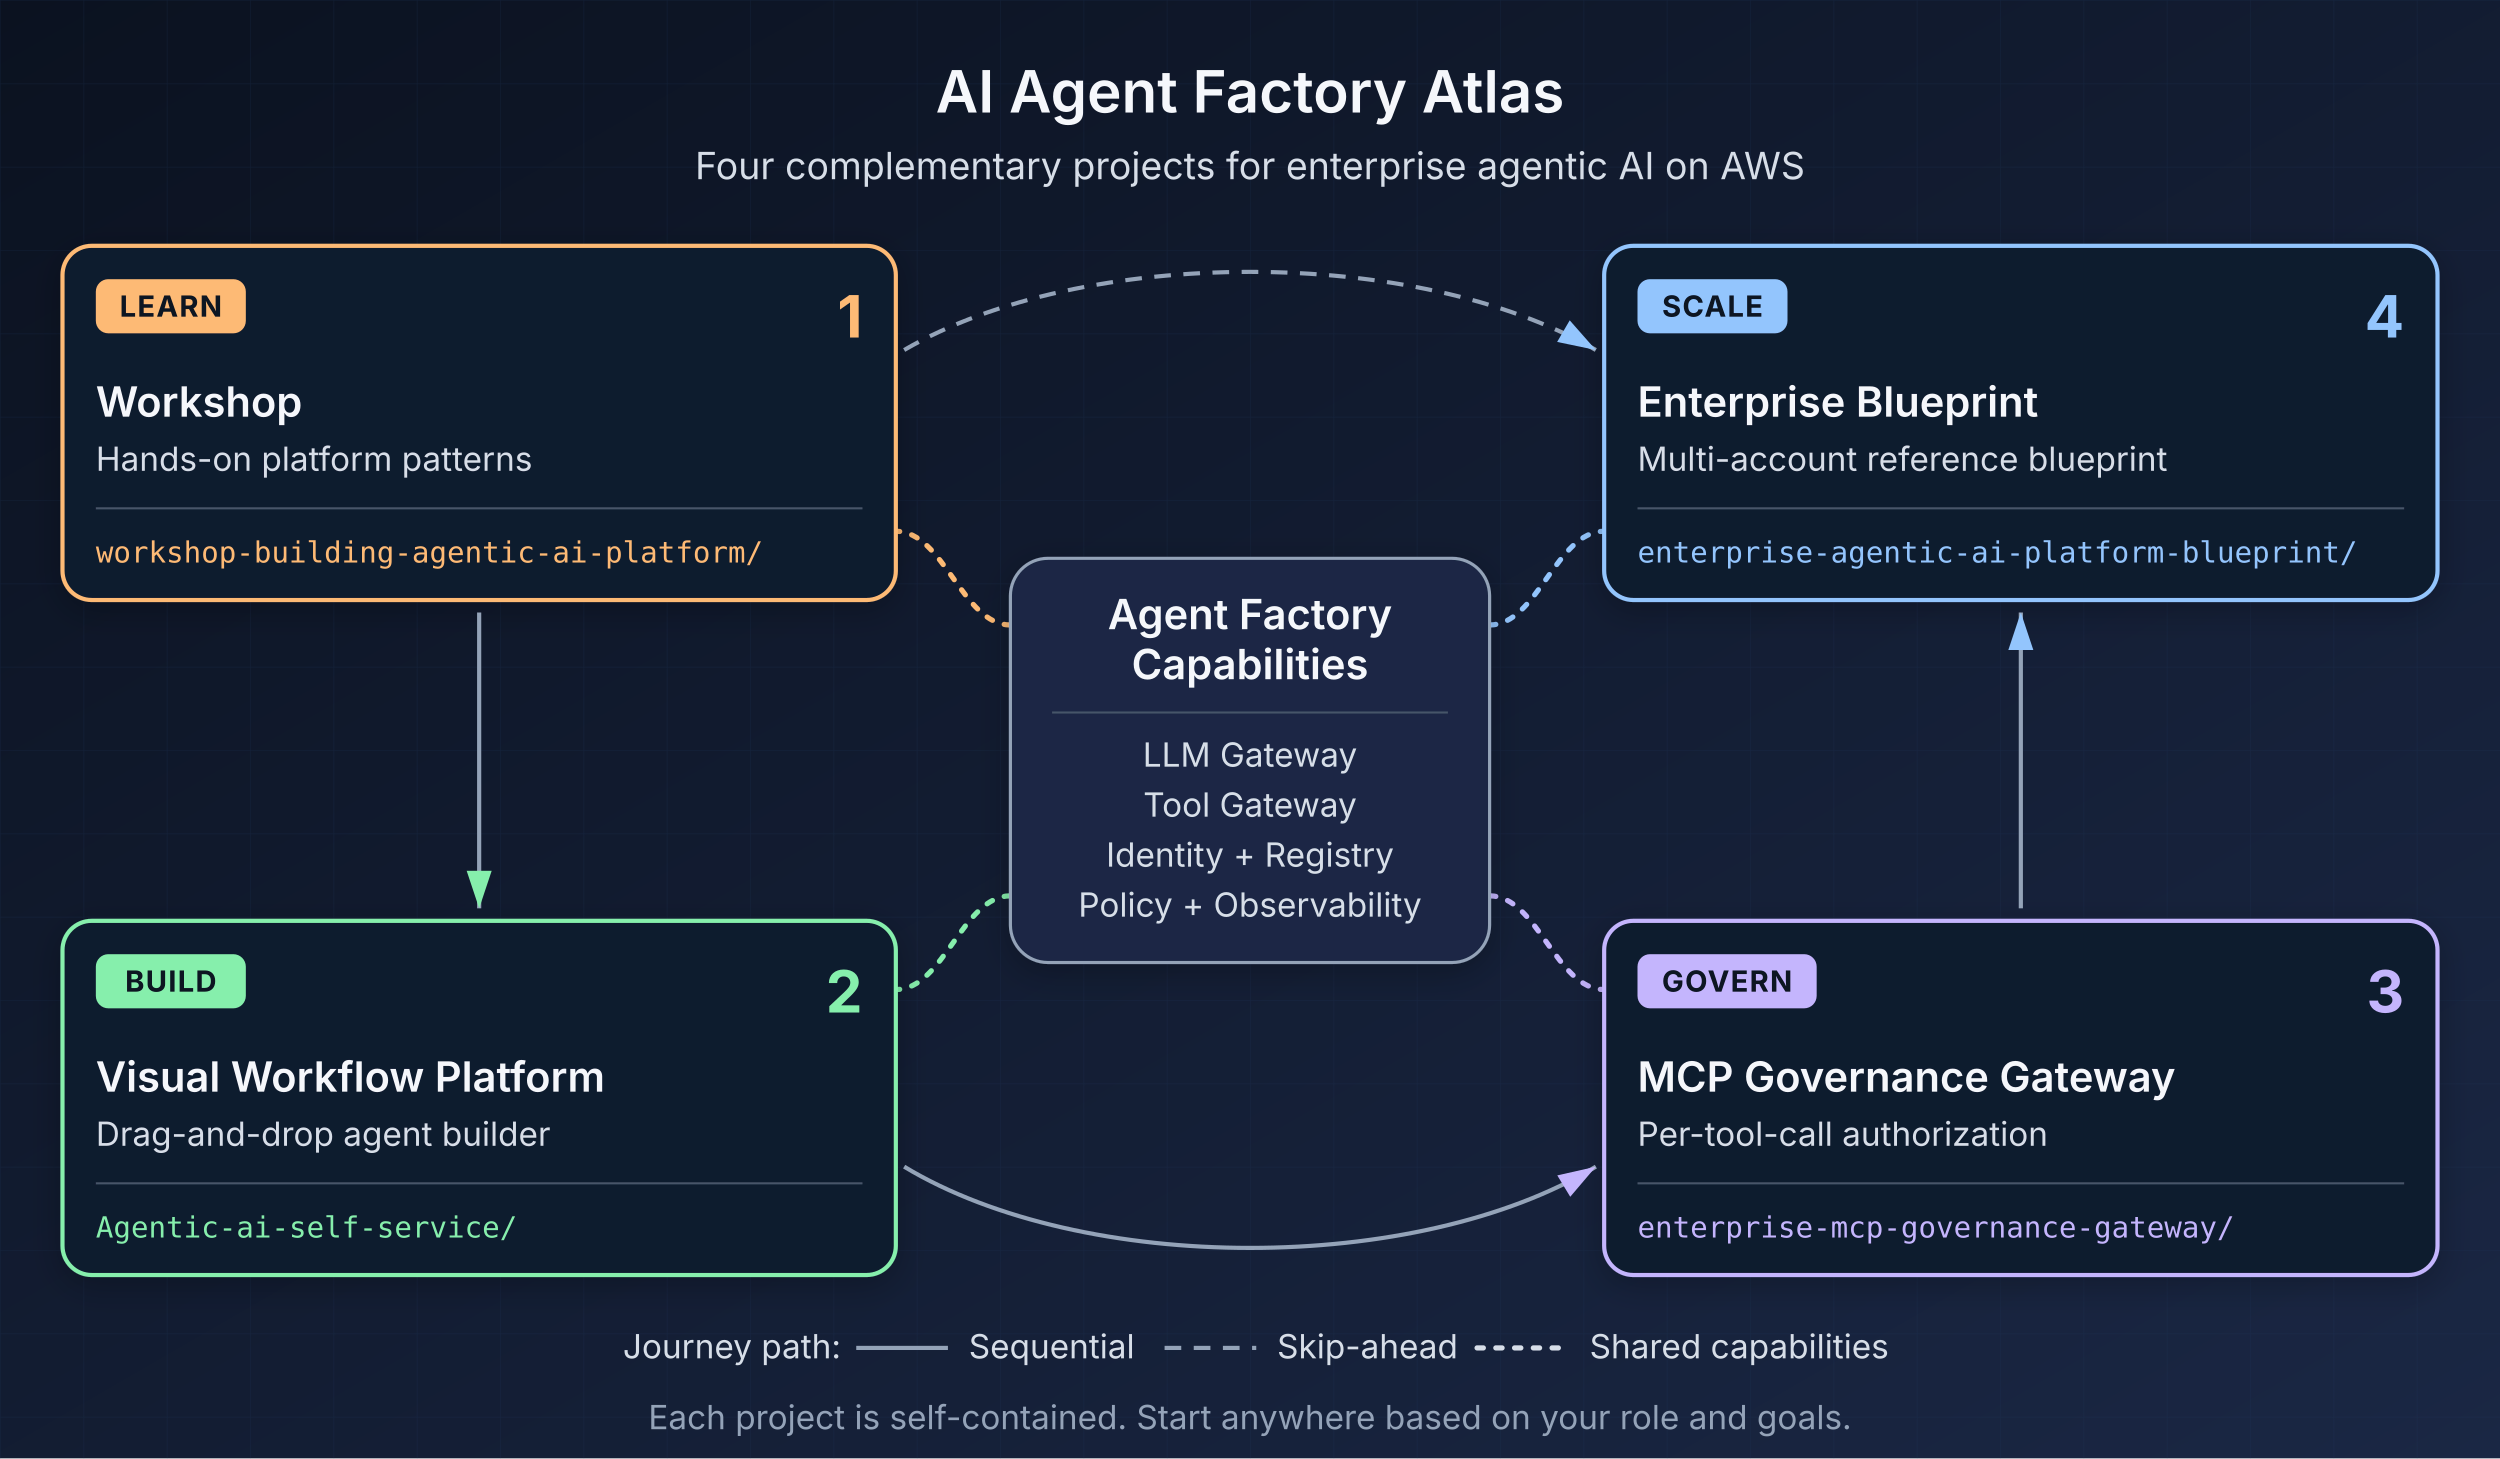
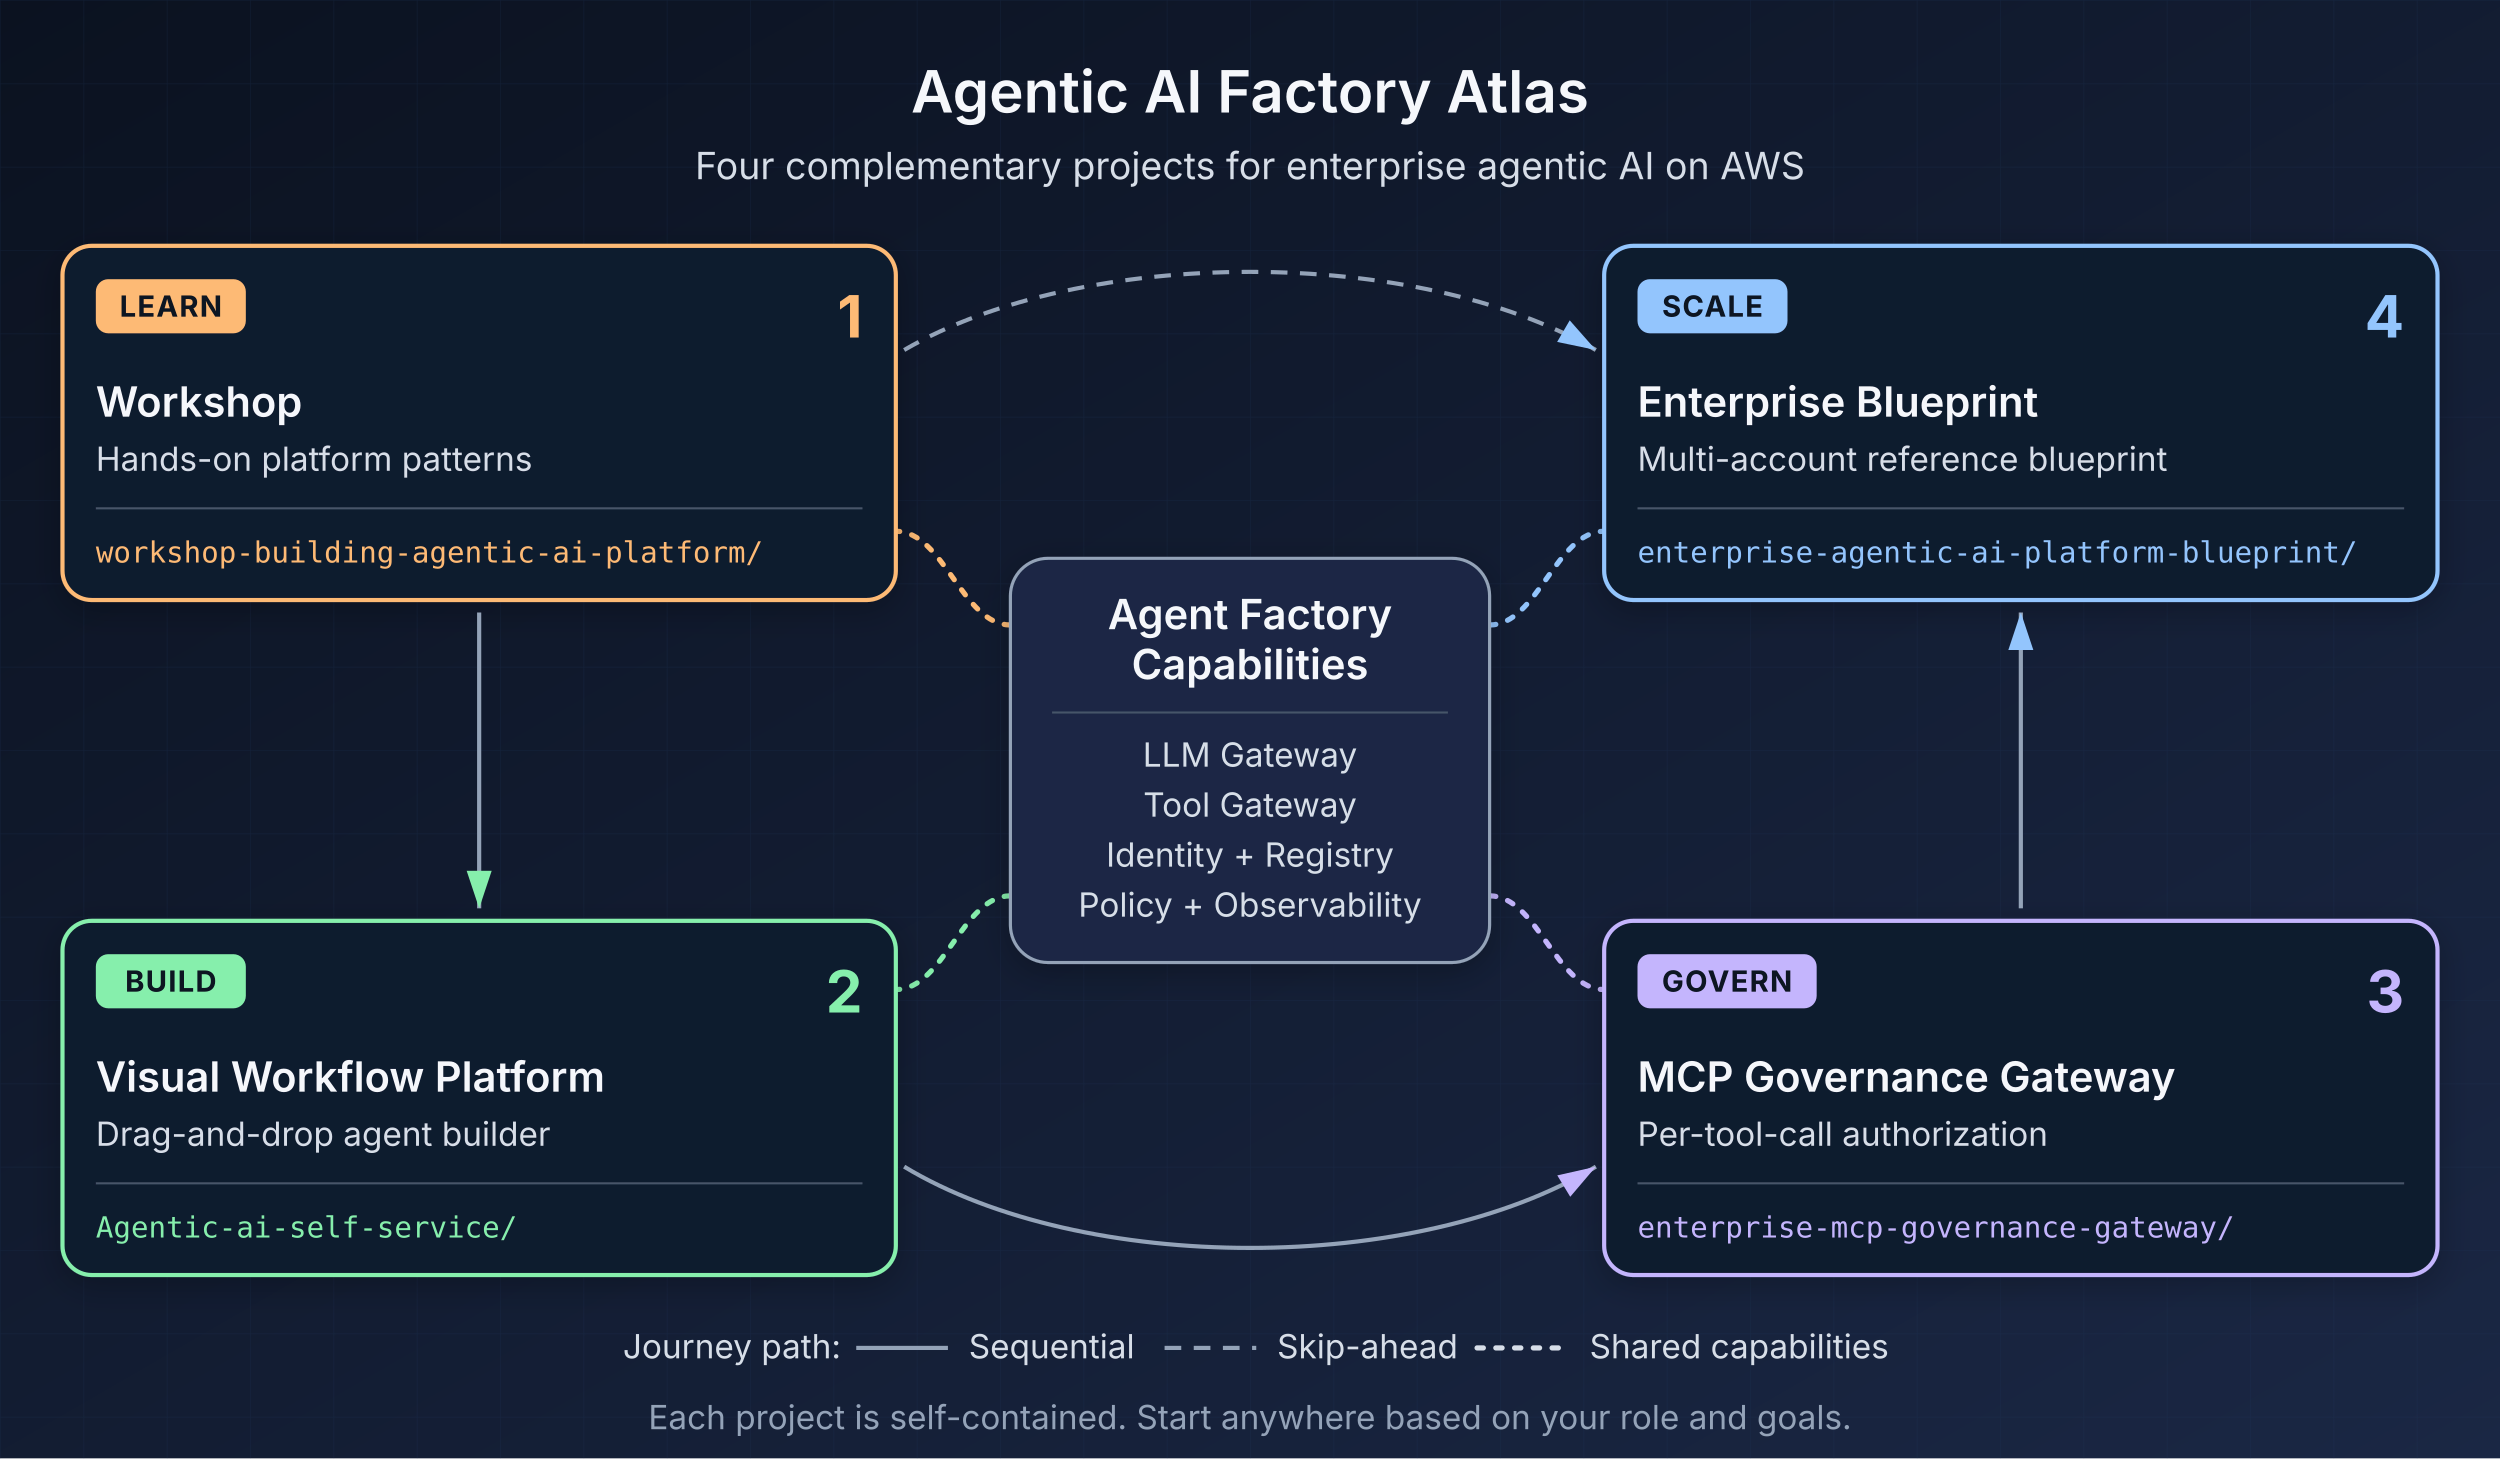
<svg xmlns="http://www.w3.org/2000/svg" viewBox="0 0 1200 700" role="img" aria-labelledby="atlas-title atlas-desc">
  <defs>
    <linearGradient id="midnight-gradient" x1="0%" y1="0%" x2="100%" y2="100%">
      <stop offset="0%" stop-color="#0B1220" />
      <stop offset="100%" stop-color="#1a2744" />
    </linearGradient>
    <pattern id="grid-pattern" width="40" height="40" patternUnits="userSpaceOnUse">
      <path d="M 40 0 L 0 0 0 40" fill="none" stroke="#1e3a5f" stroke-width="0.5" opacity="0.3" />
    </pattern>
    <filter id="card-shadow" x="-20%" y="-20%" width="140%" height="140%">
      <feDropShadow dx="0" dy="4" stdDeviation="8" flood-color="#000" flood-opacity="0.25" />
    </filter>
  </defs>
  <style>
    /* Entrance animation, CSS only, runs once when the image loads. Every rule sits behind
       prefers-reduced-motion: no-preference, so users who ask for less motion see the final map at once. */
    @media (prefers-reduced-motion: no-preference) {
      .a-fade { animation: atlas-fade 600ms ease-out both; }
      .a-rise { animation: atlas-rise 520ms cubic-bezier(0.2, 0.7, 0.2, 1) both; }
      .a-draw { animation: atlas-draw 700ms ease-in-out both; }
      .a-hub { animation-delay: 150ms; }
      .a-s1 { animation-delay: 420ms; }
      .a-s2 { animation-delay: 560ms; }
      .a-s3 { animation-delay: 700ms; }
      .a-s4 { animation-delay: 840ms; }
      .a-links { animation-delay: 1000ms; }
      .a-flow-1 { animation-delay: 1050ms; }
      .a-flow-2 { animation-delay: 1250ms; }
      .a-flow-3 { animation-delay: 1450ms; }
      .a-flow-skip { animation-delay: 1650ms; }
      .a-head-1 { animation-delay: 1650ms; }
      .a-head-2 { animation-delay: 1850ms; }
      .a-head-3 { animation-delay: 2050ms; }
      .a-head-skip { animation-delay: 2150ms; }
      .a-legend { animation-delay: 2000ms; }
      @keyframes atlas-fade { from { opacity: 0; } to { opacity: 1; } }
      @keyframes atlas-rise { from { opacity: 0; transform: translateY(14px); } to { opacity: 1; transform: translateY(0); } }
      @keyframes atlas-draw { from { stroke-dashoffset: 420; opacity: 0; } to { stroke-dashoffset: 0; opacity: 1; } }
    }
  </style>
  <rect width="1200" height="700" fill="url(#midnight-gradient)" />
  <rect width="1200" height="700" fill="url(#grid-pattern)" />
  <g font-family="system-ui, -apple-system, sans-serif">
    <g class="a-fade">
-       <text x="600" y="54" text-anchor="middle" fill="#F5F7FB" font-size="28" font-weight="600">AI Agent Factory Atlas</text>
+       <text x="600" y="54" text-anchor="middle" fill="#F5F7FB" font-size="28" font-weight="600">Agentic AI Factory Atlas</text>
      <text x="600" y="86" text-anchor="middle" fill="#D7DEE8" font-size="18">Four complementary projects for enterprise agentic AI on AWS</text>
    </g>
    <g class="a-fade a-links" fill="none" stroke-width="2.5" stroke-dasharray="3,6" stroke-linecap="round">
      <path d="M 485 300 C 462 300 453 255 430 255" stroke="#FDBA74" />
      <path d="M 485 430 C 462 430 453 475 430 475" stroke="#86EFAC" />
      <path d="M 715 430 C 738 430 747 475 770 475" stroke="#C4B5FD" />
      <path d="M 715 300 C 738 300 747 255 770 255" stroke="#93C5FD" />
    </g>
    <g class="a-rise a-hub">
      <g filter="url(#card-shadow)">
        <rect x="485" y="268" width="230" height="194" rx="18" fill="#1a2744" stroke="#94a3b8" stroke-width="1.5" />
        <text x="600" y="302" text-anchor="middle" fill="#F5F7FB" font-size="20" font-weight="600">Agent Factory</text>
        <text x="600" y="326" text-anchor="middle" fill="#F5F7FB" font-size="20" font-weight="600">Capabilities</text>
        <line x1="505" y1="342" x2="695" y2="342" stroke="#475569" stroke-width="1" />
        <text x="600" y="368" text-anchor="middle" fill="#D7DEE8" font-size="16">LLM Gateway</text>
        <text x="600" y="392" text-anchor="middle" fill="#D7DEE8" font-size="16">Tool Gateway</text>
        <text x="600" y="416" text-anchor="middle" fill="#D7DEE8" font-size="16">Identity + Registry</text>
        <text x="600" y="440" text-anchor="middle" fill="#D7DEE8" font-size="16">Policy + Observability</text>
      </g>
    </g>
    <g class="a-rise a-s1">
      <g transform="translate(30,118)" filter="url(#card-shadow)">
        <rect width="400" height="170" rx="14" fill="#0f1a2e" stroke="#FDBA74" stroke-width="2" />
        <rect x="16" y="16" width="72" height="26" rx="6" fill="#FDBA74" />
        <text x="52" y="34" text-anchor="middle" fill="#0B1220" font-size="14" font-weight="700" letter-spacing="0.6">LEARN</text>
        <text x="384" y="44" text-anchor="end" fill="#FDBA74" font-size="28" font-weight="700">1</text>
        <text x="16" y="82" fill="#F5F7FB" font-size="20" font-weight="600">Workshop</text>
        <text x="16" y="108" fill="#D7DEE8" font-size="16">Hands-on platform patterns</text>
        <line x1="16" y1="126" x2="384" y2="126" stroke="#475569" stroke-width="1" />
        <text x="16" y="152" fill="#FDBA74" font-family="ui-monospace, SFMono-Regular, Menlo, Consolas, monospace" font-size="14">workshop-building-agentic-ai-platform/</text>
      </g>
    </g>
    <g class="a-rise a-s2">
      <g transform="translate(30,442)" filter="url(#card-shadow)">
        <rect width="400" height="170" rx="14" fill="#0f1a2e" stroke="#86EFAC" stroke-width="2" />
        <rect x="16" y="16" width="72" height="26" rx="6" fill="#86EFAC" />
        <text x="52" y="34" text-anchor="middle" fill="#0B1220" font-size="14" font-weight="700" letter-spacing="0.6">BUILD</text>
        <text x="384" y="44" text-anchor="end" fill="#86EFAC" font-size="28" font-weight="700">2</text>
        <text x="16" y="82" fill="#F5F7FB" font-size="20" font-weight="600">Visual Workflow Platform</text>
        <text x="16" y="108" fill="#D7DEE8" font-size="16">Drag-and-drop agent builder</text>
        <line x1="16" y1="126" x2="384" y2="126" stroke="#475569" stroke-width="1" />
        <text x="16" y="152" fill="#86EFAC" font-family="ui-monospace, SFMono-Regular, Menlo, Consolas, monospace" font-size="14">Agentic-ai-self-service/</text>
      </g>
    </g>
    <g class="a-rise a-s3">
      <g transform="translate(770,442)" filter="url(#card-shadow)">
        <rect width="400" height="170" rx="14" fill="#0f1a2e" stroke="#C4B5FD" stroke-width="2" />
        <rect x="16" y="16" width="86" height="26" rx="6" fill="#C4B5FD" />
        <text x="59" y="34" text-anchor="middle" fill="#0B1220" font-size="14" font-weight="700" letter-spacing="0.6">GOVERN</text>
        <text x="384" y="44" text-anchor="end" fill="#C4B5FD" font-size="28" font-weight="700">3</text>
        <text x="16" y="82" fill="#F5F7FB" font-size="20" font-weight="600">MCP Governance Gateway</text>
        <text x="16" y="108" fill="#D7DEE8" font-size="16">Per-tool-call authorization</text>
        <line x1="16" y1="126" x2="384" y2="126" stroke="#475569" stroke-width="1" />
        <text x="16" y="152" fill="#C4B5FD" font-family="ui-monospace, SFMono-Regular, Menlo, Consolas, monospace" font-size="14">enterprise-mcp-governance-gateway/</text>
      </g>
    </g>
    <g class="a-rise a-s4">
      <g transform="translate(770,118)" filter="url(#card-shadow)">
        <rect width="400" height="170" rx="14" fill="#0f1a2e" stroke="#93C5FD" stroke-width="2" />
        <rect x="16" y="16" width="72" height="26" rx="6" fill="#93C5FD" />
        <text x="52" y="34" text-anchor="middle" fill="#0B1220" font-size="14" font-weight="700" letter-spacing="0.6">SCALE</text>
        <text x="384" y="44" text-anchor="end" fill="#93C5FD" font-size="28" font-weight="700">4</text>
        <text x="16" y="82" fill="#F5F7FB" font-size="20" font-weight="600">Enterprise Blueprint</text>
        <text x="16" y="108" fill="#D7DEE8" font-size="16">Multi-account reference blueprint</text>
        <line x1="16" y1="126" x2="384" y2="126" stroke="#475569" stroke-width="1" />
        <text x="16" y="152" fill="#93C5FD" font-family="ui-monospace, SFMono-Regular, Menlo, Consolas, monospace" font-size="14">enterprise-agentic-ai-platform-blueprint/</text>
      </g>
    </g>
    <g fill="none" stroke="#94a3b8" stroke-width="2">
      <path class="a-draw a-flow-1" stroke-dasharray="420" d="M 230 294 L 230 436" />
      <path class="a-draw a-flow-2" stroke-dasharray="420" d="M 434 560 C 520 612 680 612 766 560" />
      <path class="a-draw a-flow-3" stroke-dasharray="420" d="M 970 436 L 970 294" />
      <path class="a-fade a-flow-skip" d="M 434 168 C 520 118 680 118 766 168" stroke-dasharray="8,6" />
    </g>
    <g>
      <path class="a-fade a-head-1" d="M0,0 L0,6 L9,3 z" fill="#86EFAC" transform="translate(230,436) rotate(90.0) scale(2) translate(-9,-3)" />
      <path class="a-fade a-head-2" d="M0,0 L0,6 L9,3 z" fill="#C4B5FD" transform="translate(766,560) rotate(-31.2) scale(2) translate(-9,-3)" />
      <path class="a-fade a-head-3" d="M0,0 L0,6 L9,3 z" fill="#93C5FD" transform="translate(970,294) rotate(-90.0) scale(2) translate(-9,-3)" />
      <path class="a-fade a-head-skip" d="M0,0 L0,6 L9,3 z" fill="#93C5FD" transform="translate(766,168) rotate(30.2) scale(2) translate(-9,-3)" />
    </g>
    <g class="a-fade a-legend" transform="translate(7,652)">
      <text x="292" y="0" fill="#D7DEE8" font-size="16">Journey path:</text>
      <line x1="404" y1="-5" x2="448" y2="-5" stroke="#94a3b8" stroke-width="2" />
      <text x="458" y="0" fill="#D7DEE8" font-size="16">Sequential</text>
      <line x1="552" y1="-5" x2="596" y2="-5" stroke="#94a3b8" stroke-width="2" stroke-dasharray="8,6" />
      <text x="606" y="0" fill="#D7DEE8" font-size="16">Skip-ahead</text>
      <line x1="702" y1="-5" x2="746" y2="-5" stroke="#D7DEE8" stroke-width="2.5" stroke-dasharray="3,6" stroke-linecap="round" />
      <text x="756" y="0" fill="#D7DEE8" font-size="16">Shared capabilities</text>
    </g>
    <text class="a-fade a-legend" x="600" y="686" text-anchor="middle" fill="#94a3b8" font-size="16">Each project is self-contained. Start anywhere based on your role and goals.</text>
  </g>
</svg>
